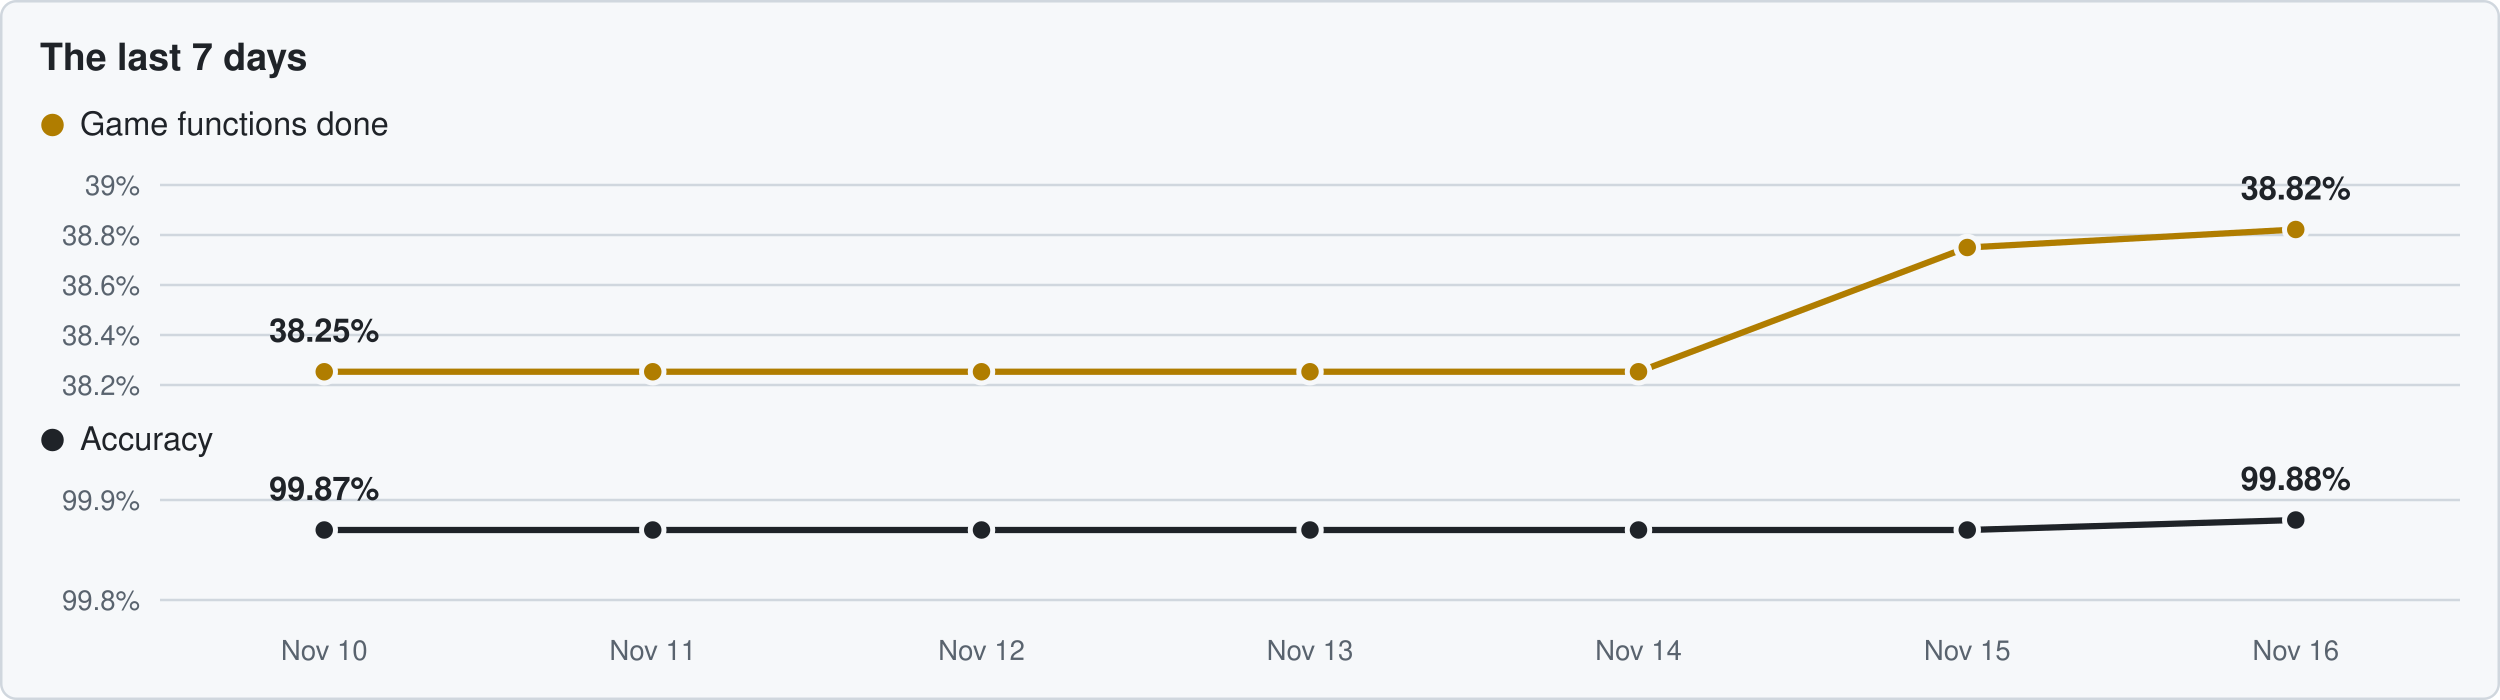
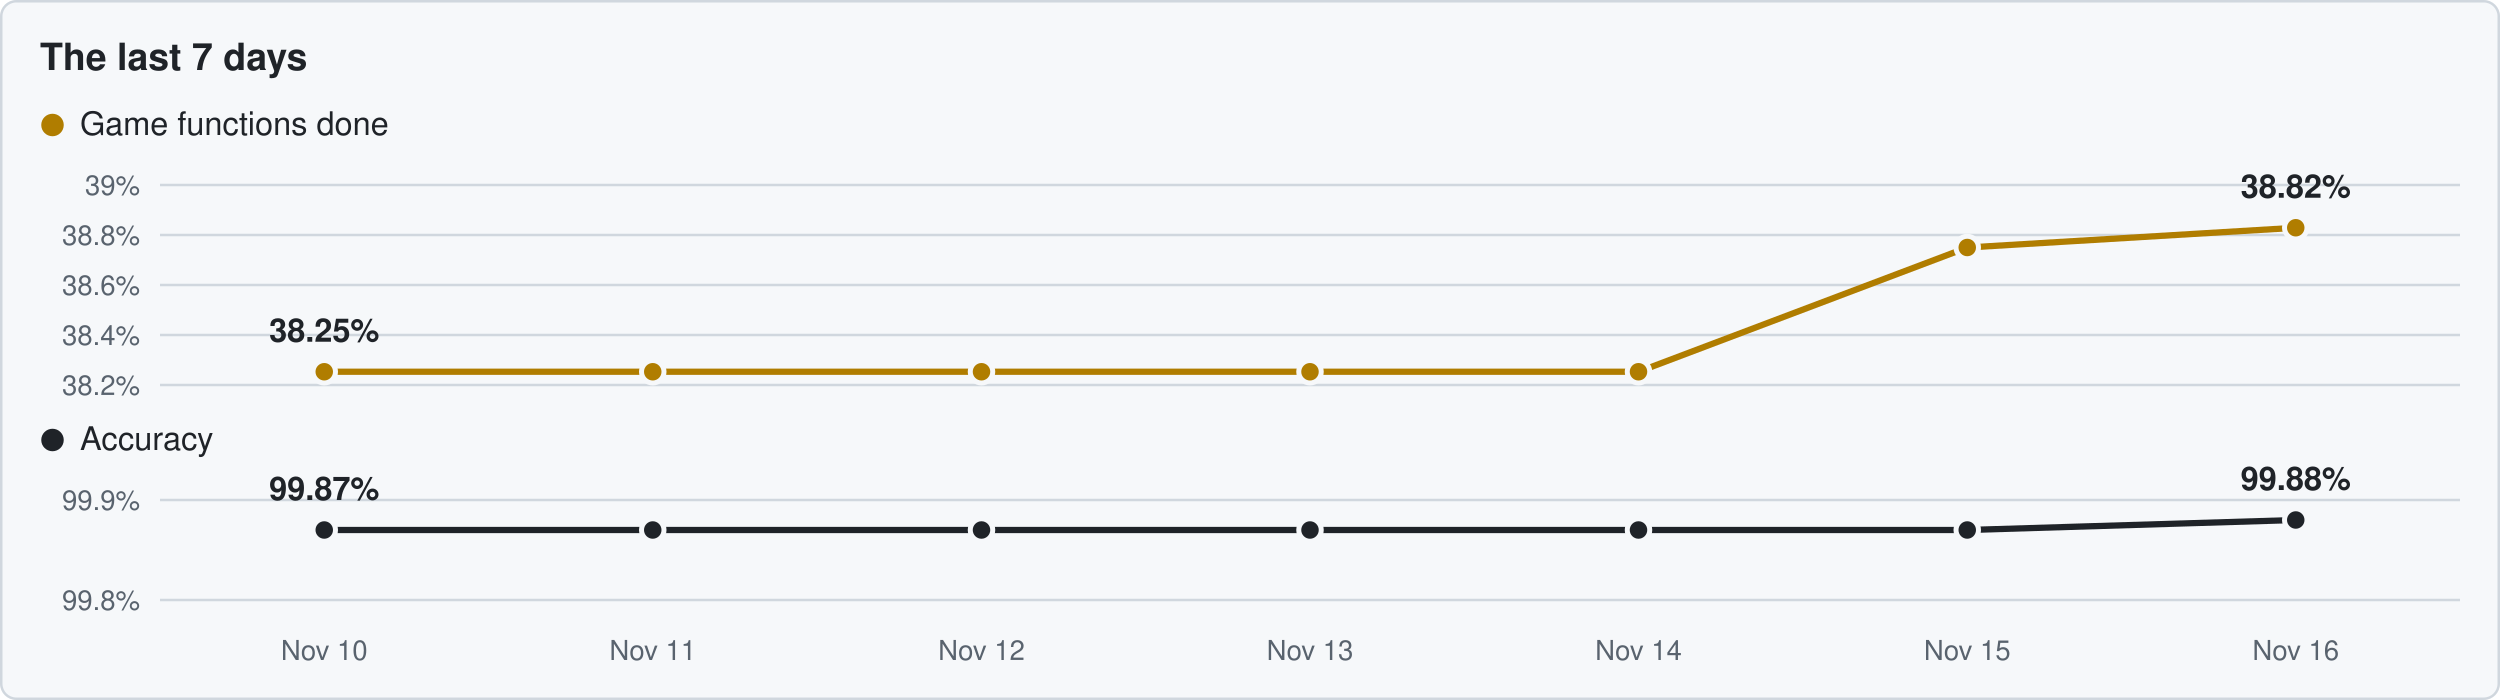
<svg xmlns="http://www.w3.org/2000/svg" viewBox="0 0 1000 280" width="1000" height="280">
  <rect x="0.5" y="0.5" width="999" height="279" rx="6" fill="#f6f8fa" stroke="#d0d7de" />
  <text x="16" y="28" font-family="Segoe UI,Helvetica,Arial,sans-serif" font-size="15" font-weight="600" fill="#1f2328">The last 7 days</text>
  <circle cx="21" cy="50" r="4.5" fill="#b07d00" />
  <text x="32" y="54" font-family="Segoe UI,Helvetica,Arial,sans-serif" font-size="13" fill="#1f2328">Game functions done</text>
  <line x1="64" y1="154.0" x2="984" y2="154.0" stroke="#d0d7de" stroke-width="1" />
  <text x="56" y="158.0" text-anchor="end" font-family="Segoe UI,Helvetica,Arial,sans-serif" font-size="11" fill="#59636e">38.2%</text>
  <line x1="64" y1="134.0" x2="984" y2="134.0" stroke="#d0d7de" stroke-width="1" />
  <text x="56" y="138.0" text-anchor="end" font-family="Segoe UI,Helvetica,Arial,sans-serif" font-size="11" fill="#59636e">38.4%</text>
  <line x1="64" y1="114.0" x2="984" y2="114.0" stroke="#d0d7de" stroke-width="1" />
  <text x="56" y="118.0" text-anchor="end" font-family="Segoe UI,Helvetica,Arial,sans-serif" font-size="11" fill="#59636e">38.6%</text>
  <line x1="64" y1="94.0" x2="984" y2="94.0" stroke="#d0d7de" stroke-width="1" />
  <text x="56" y="98.0" text-anchor="end" font-family="Segoe UI,Helvetica,Arial,sans-serif" font-size="11" fill="#59636e">38.8%</text>
  <line x1="64" y1="74.0" x2="984" y2="74.0" stroke="#d0d7de" stroke-width="1" />
  <text x="56" y="78.0" text-anchor="end" font-family="Segoe UI,Helvetica,Arial,sans-serif" font-size="11" fill="#59636e">39%</text>
-   <polyline points="129.7,148.7 261.1,148.7 392.6,148.7 524.0,148.7 655.4,148.7 786.9,99.0 918.3,91.8" fill="none" stroke="#b07d00" stroke-width="2.5" stroke-linejoin="round" />
+   <polyline points="129.7,148.7 261.1,148.7 392.6,148.7 524.0,148.7 655.4,148.7 786.9,99.0 918.3,91.1" fill="none" stroke="#b07d00" stroke-width="2.5" stroke-linejoin="round" />
  <circle cx="129.7" cy="148.7" r="4.5" fill="#b07d00" stroke="#f6f8fa" stroke-width="2" />
  <circle cx="261.1" cy="148.7" r="4.5" fill="#b07d00" stroke="#f6f8fa" stroke-width="2" />
  <circle cx="392.6" cy="148.7" r="4.5" fill="#b07d00" stroke="#f6f8fa" stroke-width="2" />
  <circle cx="524.0" cy="148.7" r="4.5" fill="#b07d00" stroke="#f6f8fa" stroke-width="2" />
  <circle cx="655.4" cy="148.7" r="4.5" fill="#b07d00" stroke="#f6f8fa" stroke-width="2" />
  <circle cx="786.9" cy="99.0" r="4.5" fill="#b07d00" stroke="#f6f8fa" stroke-width="2" />
-   <circle cx="918.3" cy="91.8" r="4.5" fill="#b07d00" stroke="#f6f8fa" stroke-width="2" />
+   <circle cx="918.3" cy="91.1" r="4.5" fill="#b07d00" stroke="#f6f8fa" stroke-width="2" />
  <text x="129.7" y="136.7" text-anchor="middle" font-family="Segoe UI,Helvetica,Arial,sans-serif" font-size="13" font-weight="600" fill="#1f2328">38.25%</text>
-   <text x="918.3" y="79.8" text-anchor="middle" font-family="Segoe UI,Helvetica,Arial,sans-serif" font-size="13" font-weight="600" fill="#1f2328">38.82%</text>
+   <text x="918.3" y="79.1" text-anchor="middle" font-family="Segoe UI,Helvetica,Arial,sans-serif" font-size="13" font-weight="600" fill="#1f2328">38.82%</text>
  <circle cx="21" cy="176" r="4.5" fill="#1f2328" />
  <text x="32" y="180" font-family="Segoe UI,Helvetica,Arial,sans-serif" font-size="13" fill="#1f2328">Accuracy</text>
  <line x1="64" y1="240.0" x2="984" y2="240.0" stroke="#d0d7de" stroke-width="1" />
  <text x="56" y="244.0" text-anchor="end" font-family="Segoe UI,Helvetica,Arial,sans-serif" font-size="11" fill="#59636e">99.8%</text>
  <line x1="64" y1="200.0" x2="984" y2="200.0" stroke="#d0d7de" stroke-width="1" />
  <text x="56" y="204.0" text-anchor="end" font-family="Segoe UI,Helvetica,Arial,sans-serif" font-size="11" fill="#59636e">99.9%</text>
  <polyline points="129.7,212.0 261.1,212.0 392.6,212.0 524.0,212.0 655.4,212.0 786.9,212.0 918.3,208.0" fill="none" stroke="#1f2328" stroke-width="2.5" stroke-linejoin="round" />
  <circle cx="129.7" cy="212.0" r="4.5" fill="#1f2328" stroke="#f6f8fa" stroke-width="2" />
  <circle cx="261.1" cy="212.0" r="4.5" fill="#1f2328" stroke="#f6f8fa" stroke-width="2" />
  <circle cx="392.6" cy="212.0" r="4.5" fill="#1f2328" stroke="#f6f8fa" stroke-width="2" />
  <circle cx="524.0" cy="212.0" r="4.5" fill="#1f2328" stroke="#f6f8fa" stroke-width="2" />
  <circle cx="655.4" cy="212.0" r="4.5" fill="#1f2328" stroke="#f6f8fa" stroke-width="2" />
  <circle cx="786.9" cy="212.0" r="4.5" fill="#1f2328" stroke="#f6f8fa" stroke-width="2" />
  <circle cx="918.3" cy="208.0" r="4.5" fill="#1f2328" stroke="#f6f8fa" stroke-width="2" />
  <text x="129.7" y="200.0" text-anchor="middle" font-family="Segoe UI,Helvetica,Arial,sans-serif" font-size="13" font-weight="600" fill="#1f2328">99.87%</text>
  <text x="918.3" y="196.0" text-anchor="middle" font-family="Segoe UI,Helvetica,Arial,sans-serif" font-size="13" font-weight="600" fill="#1f2328">99.88%</text>
  <text x="129.7" y="264" text-anchor="middle" font-family="Segoe UI,Helvetica,Arial,sans-serif" font-size="11" fill="#59636e">Nov 10</text>
  <text x="261.1" y="264" text-anchor="middle" font-family="Segoe UI,Helvetica,Arial,sans-serif" font-size="11" fill="#59636e">Nov 11</text>
  <text x="392.6" y="264" text-anchor="middle" font-family="Segoe UI,Helvetica,Arial,sans-serif" font-size="11" fill="#59636e">Nov 12</text>
  <text x="524.0" y="264" text-anchor="middle" font-family="Segoe UI,Helvetica,Arial,sans-serif" font-size="11" fill="#59636e">Nov 13</text>
  <text x="655.4" y="264" text-anchor="middle" font-family="Segoe UI,Helvetica,Arial,sans-serif" font-size="11" fill="#59636e">Nov 14</text>
  <text x="786.9" y="264" text-anchor="middle" font-family="Segoe UI,Helvetica,Arial,sans-serif" font-size="11" fill="#59636e">Nov 15</text>
  <text x="918.3" y="264" text-anchor="middle" font-family="Segoe UI,Helvetica,Arial,sans-serif" font-size="11" fill="#59636e">Nov 16</text>
</svg>
